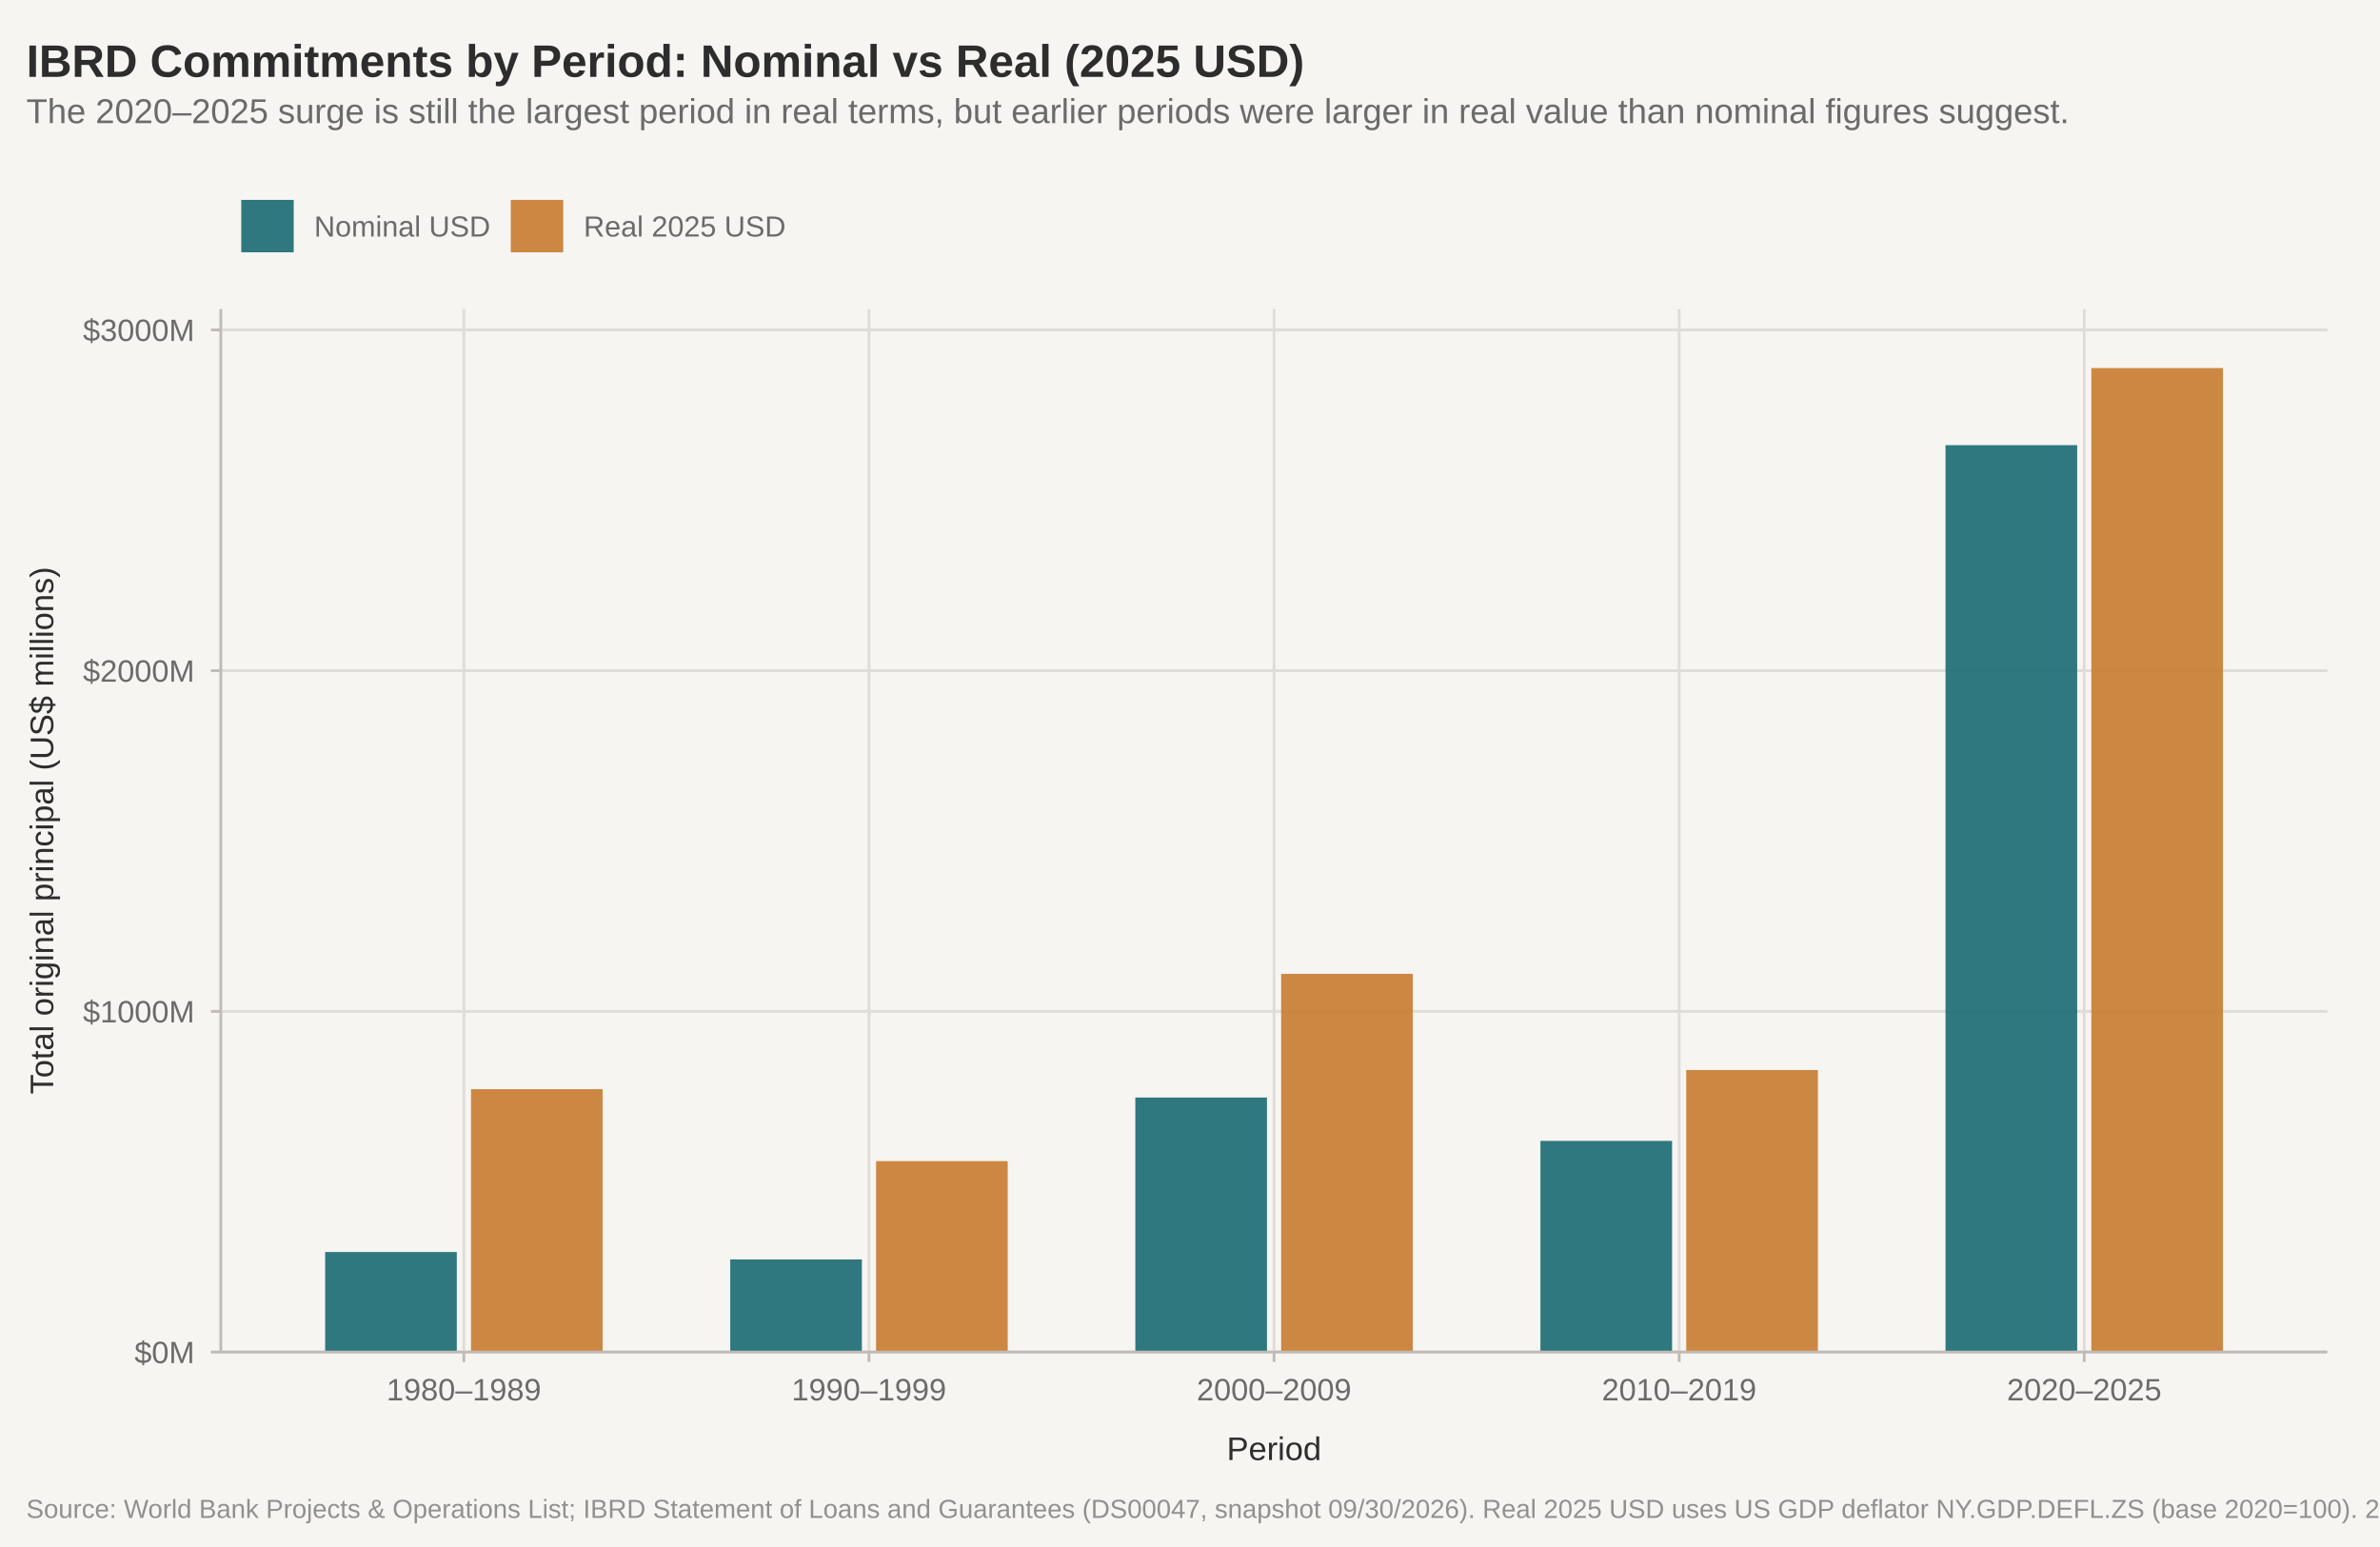
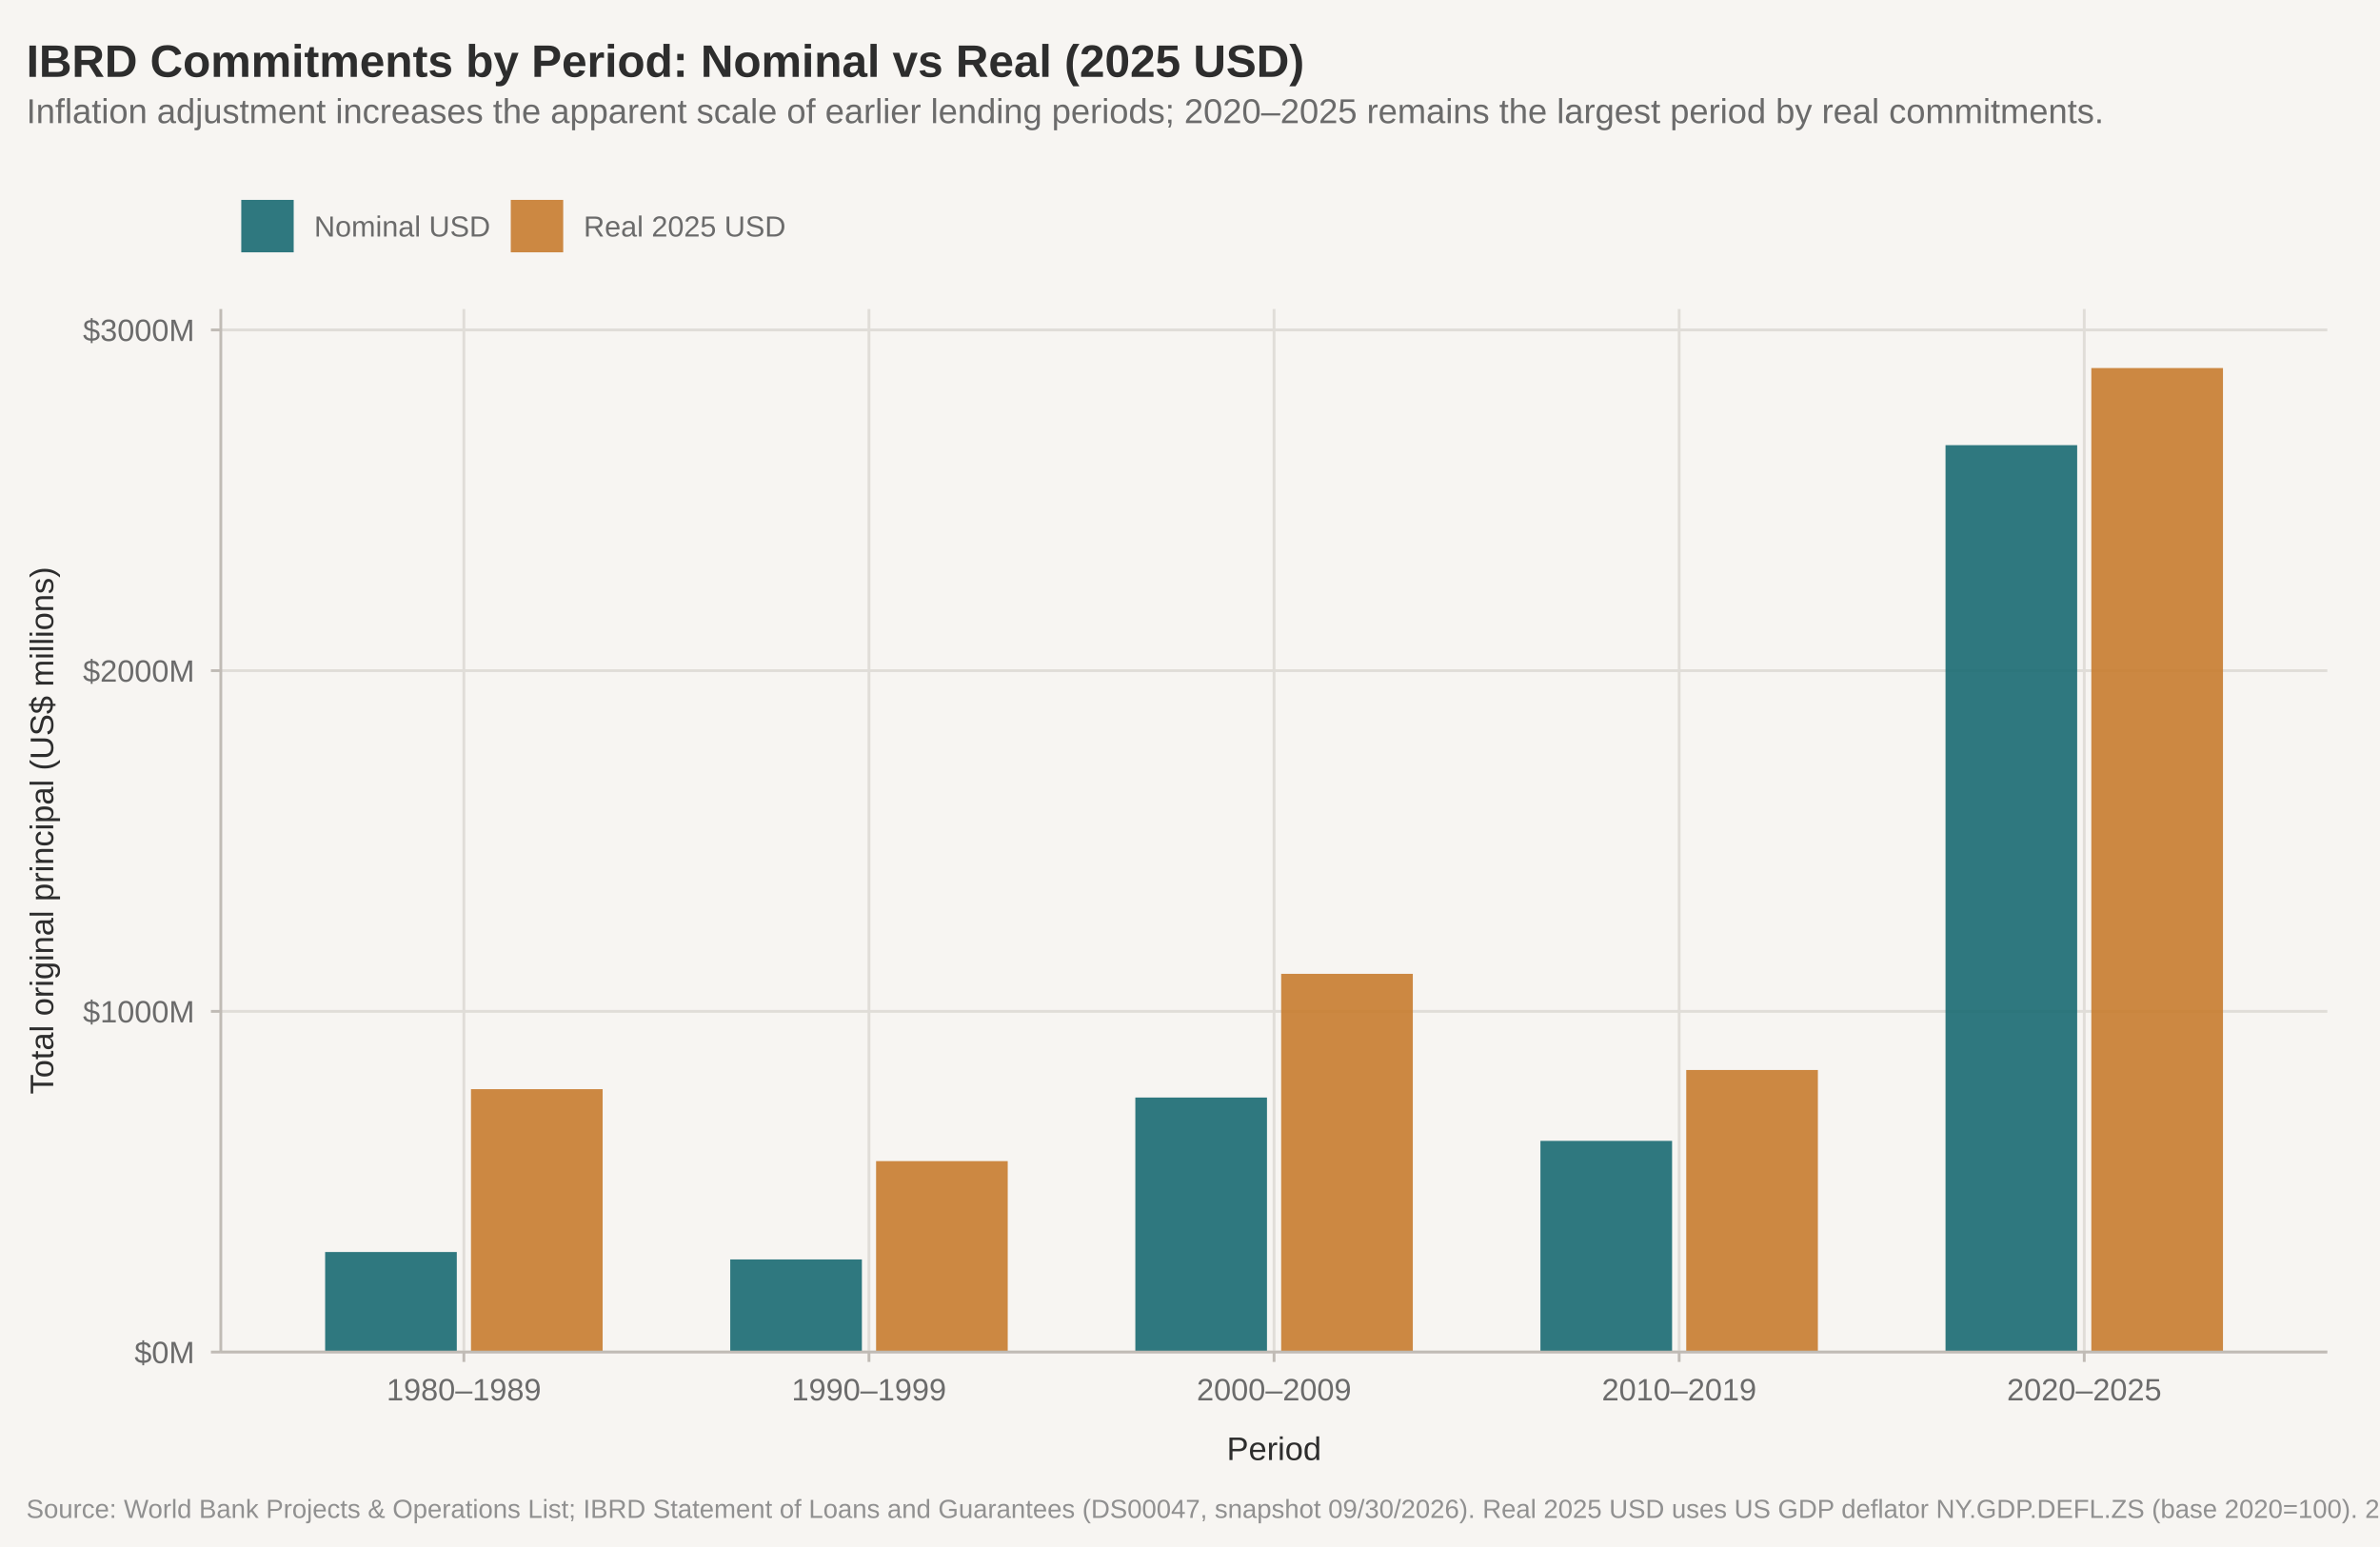
<svg xmlns="http://www.w3.org/2000/svg" class="svglite" width="720.00pt" height="468.00pt" viewBox="0 0 720.00 468.00">
  <defs>
    <style type="text/css">
    .svglite line, .svglite polyline, .svglite polygon, .svglite path, .svglite rect, .svglite circle {
      fill: none;
      stroke: #000000;
      stroke-linecap: round;
      stroke-linejoin: round;
      stroke-miterlimit: 10.00;
    }
    .svglite text {
      white-space: pre;
    }
  </style>
  </defs>
  <rect width="100%" height="100%" style="stroke: none; fill: #F7F5F2;" />
  <defs>
    <clipPath id="cpMC4wMHw3MjAuMDB8MC4wMHw0NjguMDA=">
      <rect x="0.00" y="0.00" width="720.00" height="468.00" />
    </clipPath>
  </defs>
  <g clip-path="url(#cpMC4wMHw3MjAuMDB8MC4wMHw0NjguMDA=)">
    <rect x="0" y="-0" width="720.00" height="468.00" style="stroke-width: 1.07; stroke: none; fill: #F7F5F2;" />
  </g>
  <defs>
    <clipPath id="cpNjYuODB8NzA0LjA2fDkzLjQ4fDQwOS4wMw==">
      <rect x="66.80" y="93.48" width="637.26" height="315.55" />
    </clipPath>
  </defs>
  <g clip-path="url(#cpNjYuODB8NzA0LjA2fDkzLjQ4fDQwOS4wMw==)">
    <rect x="66.80" y="93.48" width="637.26" height="315.55" style="stroke-width: 1.07; stroke: none; fill: #F7F5F2;" />
    <polyline points="66.80,409.03 704.06,409.03 " style="stroke-width: 0.85; stroke: #E0DDD8; stroke-linecap: butt;" />
    <polyline points="66.80,305.96 704.06,305.96 " style="stroke-width: 0.85; stroke: #E0DDD8; stroke-linecap: butt;" />
    <polyline points="66.80,202.88 704.06,202.88 " style="stroke-width: 0.85; stroke: #E0DDD8; stroke-linecap: butt;" />
    <polyline points="66.80,99.81 704.06,99.81 " style="stroke-width: 0.85; stroke: #E0DDD8; stroke-linecap: butt;" />
    <polyline points="140.33,409.03 140.33,93.48 " style="stroke-width: 0.85; stroke: #E0DDD8; stroke-linecap: butt;" />
    <polyline points="262.88,409.03 262.88,93.48 " style="stroke-width: 0.85; stroke: #E0DDD8; stroke-linecap: butt;" />
    <polyline points="385.43,409.03 385.43,93.48 " style="stroke-width: 0.85; stroke: #E0DDD8; stroke-linecap: butt;" />
    <polyline points="507.98,409.03 507.98,93.48 " style="stroke-width: 0.85; stroke: #E0DDD8; stroke-linecap: butt;" />
    <polyline points="630.53,409.03 630.53,93.48 " style="stroke-width: 0.85; stroke: #E0DDD8; stroke-linecap: butt;" />
    <rect x="98.36" y="378.76" width="39.83" height="30.27" style="stroke-width: 1.07; stroke: none; stroke-linecap: butt; stroke-linejoin: miter; fill: #1A6B72; fill-opacity: 0.90;" />
    <rect x="142.48" y="329.50" width="39.83" height="79.53" style="stroke-width: 1.07; stroke: none; stroke-linecap: butt; stroke-linejoin: miter; fill: #C87D2F; fill-opacity: 0.90;" />
    <rect x="220.91" y="381.00" width="39.83" height="28.04" style="stroke-width: 1.07; stroke: none; stroke-linecap: butt; stroke-linejoin: miter; fill: #1A6B72; fill-opacity: 0.90;" />
    <rect x="265.03" y="351.27" width="39.83" height="57.76" style="stroke-width: 1.07; stroke: none; stroke-linecap: butt; stroke-linejoin: miter; fill: #C87D2F; fill-opacity: 0.90;" />
    <rect x="343.46" y="332.02" width="39.83" height="77.01" style="stroke-width: 1.07; stroke: none; stroke-linecap: butt; stroke-linejoin: miter; fill: #1A6B72; fill-opacity: 0.90;" />
    <rect x="387.58" y="294.60" width="39.83" height="114.44" style="stroke-width: 1.07; stroke: none; stroke-linecap: butt; stroke-linejoin: miter; fill: #C87D2F; fill-opacity: 0.90;" />
    <rect x="466.01" y="345.13" width="39.83" height="63.91" style="stroke-width: 1.07; stroke: none; stroke-linecap: butt; stroke-linejoin: miter; fill: #1A6B72; fill-opacity: 0.90;" />
    <rect x="510.12" y="323.69" width="39.83" height="85.35" style="stroke-width: 1.07; stroke: none; stroke-linecap: butt; stroke-linejoin: miter; fill: #C87D2F; fill-opacity: 0.90;" />
    <rect x="588.56" y="134.67" width="39.83" height="274.36" style="stroke-width: 1.07; stroke: none; stroke-linecap: butt; stroke-linejoin: miter; fill: #1A6B72; fill-opacity: 0.90;" />
    <rect x="632.67" y="111.35" width="39.83" height="297.69" style="stroke-width: 1.07; stroke: none; stroke-linecap: butt; stroke-linejoin: miter; fill: #C87D2F; fill-opacity: 0.90;" />
  </g>
  <g clip-path="url(#cpMC4wMHw3MjAuMDB8MC4wMHw0NjguMDA=)">
    <polyline points="66.80,409.03 66.80,93.48 " style="stroke-width: 0.85; stroke: #C0BBB5; stroke-linecap: butt;" />
    <text x="58.88" y="412.38" text-anchor="end" style="font-size: 9.35px;fill: #6B6B6B; font-family: &quot;Arial&quot;;" textLength="18.18px" lengthAdjust="spacingAndGlyphs">$0M</text>
    <text x="58.88" y="309.30" text-anchor="end" style="font-size: 9.35px;fill: #6B6B6B; font-family: &quot;Arial&quot;;" textLength="33.78px" lengthAdjust="spacingAndGlyphs">$1000M</text>
    <text x="58.88" y="206.23" text-anchor="end" style="font-size: 9.35px;fill: #6B6B6B; font-family: &quot;Arial&quot;;" textLength="33.78px" lengthAdjust="spacingAndGlyphs">$2000M</text>
    <text x="58.88" y="103.15" text-anchor="end" style="font-size: 9.35px;fill: #6B6B6B; font-family: &quot;Arial&quot;;" textLength="33.78px" lengthAdjust="spacingAndGlyphs">$3000M</text>
    <polyline points="63.81,409.03 66.80,409.03 " style="stroke-width: 0.85; stroke: #C0BBB5; stroke-linecap: butt;" />
    <polyline points="63.81,305.96 66.80,305.96 " style="stroke-width: 0.85; stroke: #C0BBB5; stroke-linecap: butt;" />
    <polyline points="63.81,202.88 66.80,202.88 " style="stroke-width: 0.85; stroke: #C0BBB5; stroke-linecap: butt;" />
    <polyline points="63.81,99.81 66.80,99.81 " style="stroke-width: 0.85; stroke: #C0BBB5; stroke-linecap: butt;" />
    <polyline points="66.80,409.03 704.06,409.03 " style="stroke-width: 0.85; stroke: #C0BBB5; stroke-linecap: butt;" />
    <polyline points="140.33,412.02 140.33,409.03 " style="stroke-width: 0.85; stroke: #C0BBB5; stroke-linecap: butt;" />
    <polyline points="262.88,412.02 262.88,409.03 " style="stroke-width: 0.85; stroke: #C0BBB5; stroke-linecap: butt;" />
    <polyline points="385.43,412.02 385.43,409.03 " style="stroke-width: 0.85; stroke: #C0BBB5; stroke-linecap: butt;" />
    <polyline points="507.98,412.02 507.98,409.03 " style="stroke-width: 0.85; stroke: #C0BBB5; stroke-linecap: butt;" />
    <polyline points="630.53,412.02 630.53,409.03 " style="stroke-width: 0.85; stroke: #C0BBB5; stroke-linecap: butt;" />
    <text x="140.33" y="423.64" text-anchor="middle" style="font-size: 9.35px;fill: #6B6B6B; font-family: &quot;Arial&quot;;" textLength="46.79px" lengthAdjust="spacingAndGlyphs">1980–1989</text>
    <text x="262.88" y="423.64" text-anchor="middle" style="font-size: 9.35px;fill: #6B6B6B; font-family: &quot;Arial&quot;;" textLength="46.79px" lengthAdjust="spacingAndGlyphs">1990–1999</text>
    <text x="385.43" y="423.64" text-anchor="middle" style="font-size: 9.35px;fill: #6B6B6B; font-family: &quot;Arial&quot;;" textLength="46.79px" lengthAdjust="spacingAndGlyphs">2000–2009</text>
    <text x="507.98" y="423.64" text-anchor="middle" style="font-size: 9.35px;fill: #6B6B6B; font-family: &quot;Arial&quot;;" textLength="46.79px" lengthAdjust="spacingAndGlyphs">2010–2019</text>
    <text x="630.53" y="423.64" text-anchor="middle" style="font-size: 9.35px;fill: #6B6B6B; font-family: &quot;Arial&quot;;" textLength="46.79px" lengthAdjust="spacingAndGlyphs">2020–2025</text>
    <text x="385.43" y="441.70" text-anchor="middle" style="font-size: 9.90px;fill: #2D2D2D; font-family: &quot;Arial&quot;;" textLength="28.59px" lengthAdjust="spacingAndGlyphs">Period</text>
    <text transform="translate(16.10,251.26) rotate(-90)" text-anchor="middle" style="font-size: 9.90px;fill: #2D2D2D; font-family: &quot;Arial&quot;;" textLength="159.43px" lengthAdjust="spacingAndGlyphs">Total original principal (US$ millions)</text>
    <rect x="66.80" y="54.29" width="176.39" height="28.24" style="stroke-width: 1.07; stroke: none; fill: #F7F5F2;" />
    <rect x="72.28" y="59.77" width="17.28" height="17.28" style="stroke-width: 1.07; stroke: none; fill: #F7F5F2;" />
    <rect x="72.99" y="60.47" width="15.86" height="15.86" style="stroke-width: 1.07; stroke: none; stroke-linecap: butt; stroke-linejoin: miter; fill: #1A6B72; fill-opacity: 0.90;" />
    <rect x="153.81" y="59.77" width="17.28" height="17.28" style="stroke-width: 1.07; stroke: none; fill: #F7F5F2;" />
    <rect x="154.52" y="60.47" width="15.86" height="15.86" style="stroke-width: 1.07; stroke: none; stroke-linecap: butt; stroke-linejoin: miter; fill: #C87D2F; fill-opacity: 0.90;" />
    <text x="95.04" y="71.56" style="font-size: 8.80px;fill: #6B6B6B; font-family: &quot;Arial&quot;;" textLength="53.29px" lengthAdjust="spacingAndGlyphs">Nominal USD</text>
    <text x="176.57" y="71.56" style="font-size: 8.80px;fill: #6B6B6B; font-family: &quot;Arial&quot;;" textLength="61.14px" lengthAdjust="spacingAndGlyphs">Real 2025 USD</text>
-     <text x="7.97" y="37.25" style="font-size: 10.45px;fill: #6B6B6B; font-family: &quot;Arial&quot;;" textLength="617.30px" lengthAdjust="spacingAndGlyphs">The 2020–2025 surge is still the largest period in real terms, but earlier periods were larger in real value than nominal figures suggest.</text>
+     <text x="7.97" y="37.25" style="font-size: 10.45px;fill: #6B6B6B; font-family: &quot;Arial&quot;;" textLength="627.75px" lengthAdjust="spacingAndGlyphs">Inflation adjustment increases the apparent scale of earlier lending periods; 2020–2025 remains the largest period by real commitments.</text>
    <text x="7.97" y="23.24" style="font-size: 13.75px; font-weight: bold;fill: #2D2D2D; font-family: &quot;Arial&quot;;" textLength="386.67px" lengthAdjust="spacingAndGlyphs">IBRD Commitments by Period: Nominal vs Real (2025 USD)</text>
    <text x="7.97" y="459.20" style="font-size: 7.92px;fill: #909090; font-family: &quot;Arial&quot;;" textLength="802.97px" lengthAdjust="spacingAndGlyphs">Source: World Bank Projects &amp; Operations List; IBRD Statement of Loans and Guarantees (DS00047, snapshot 09/30/2026). Real 2025 USD uses US GDP deflator NY.GDP.DEFL.ZS (base 2020=100). 2025 deflator is preliminary.</text>
  </g>
</svg>
